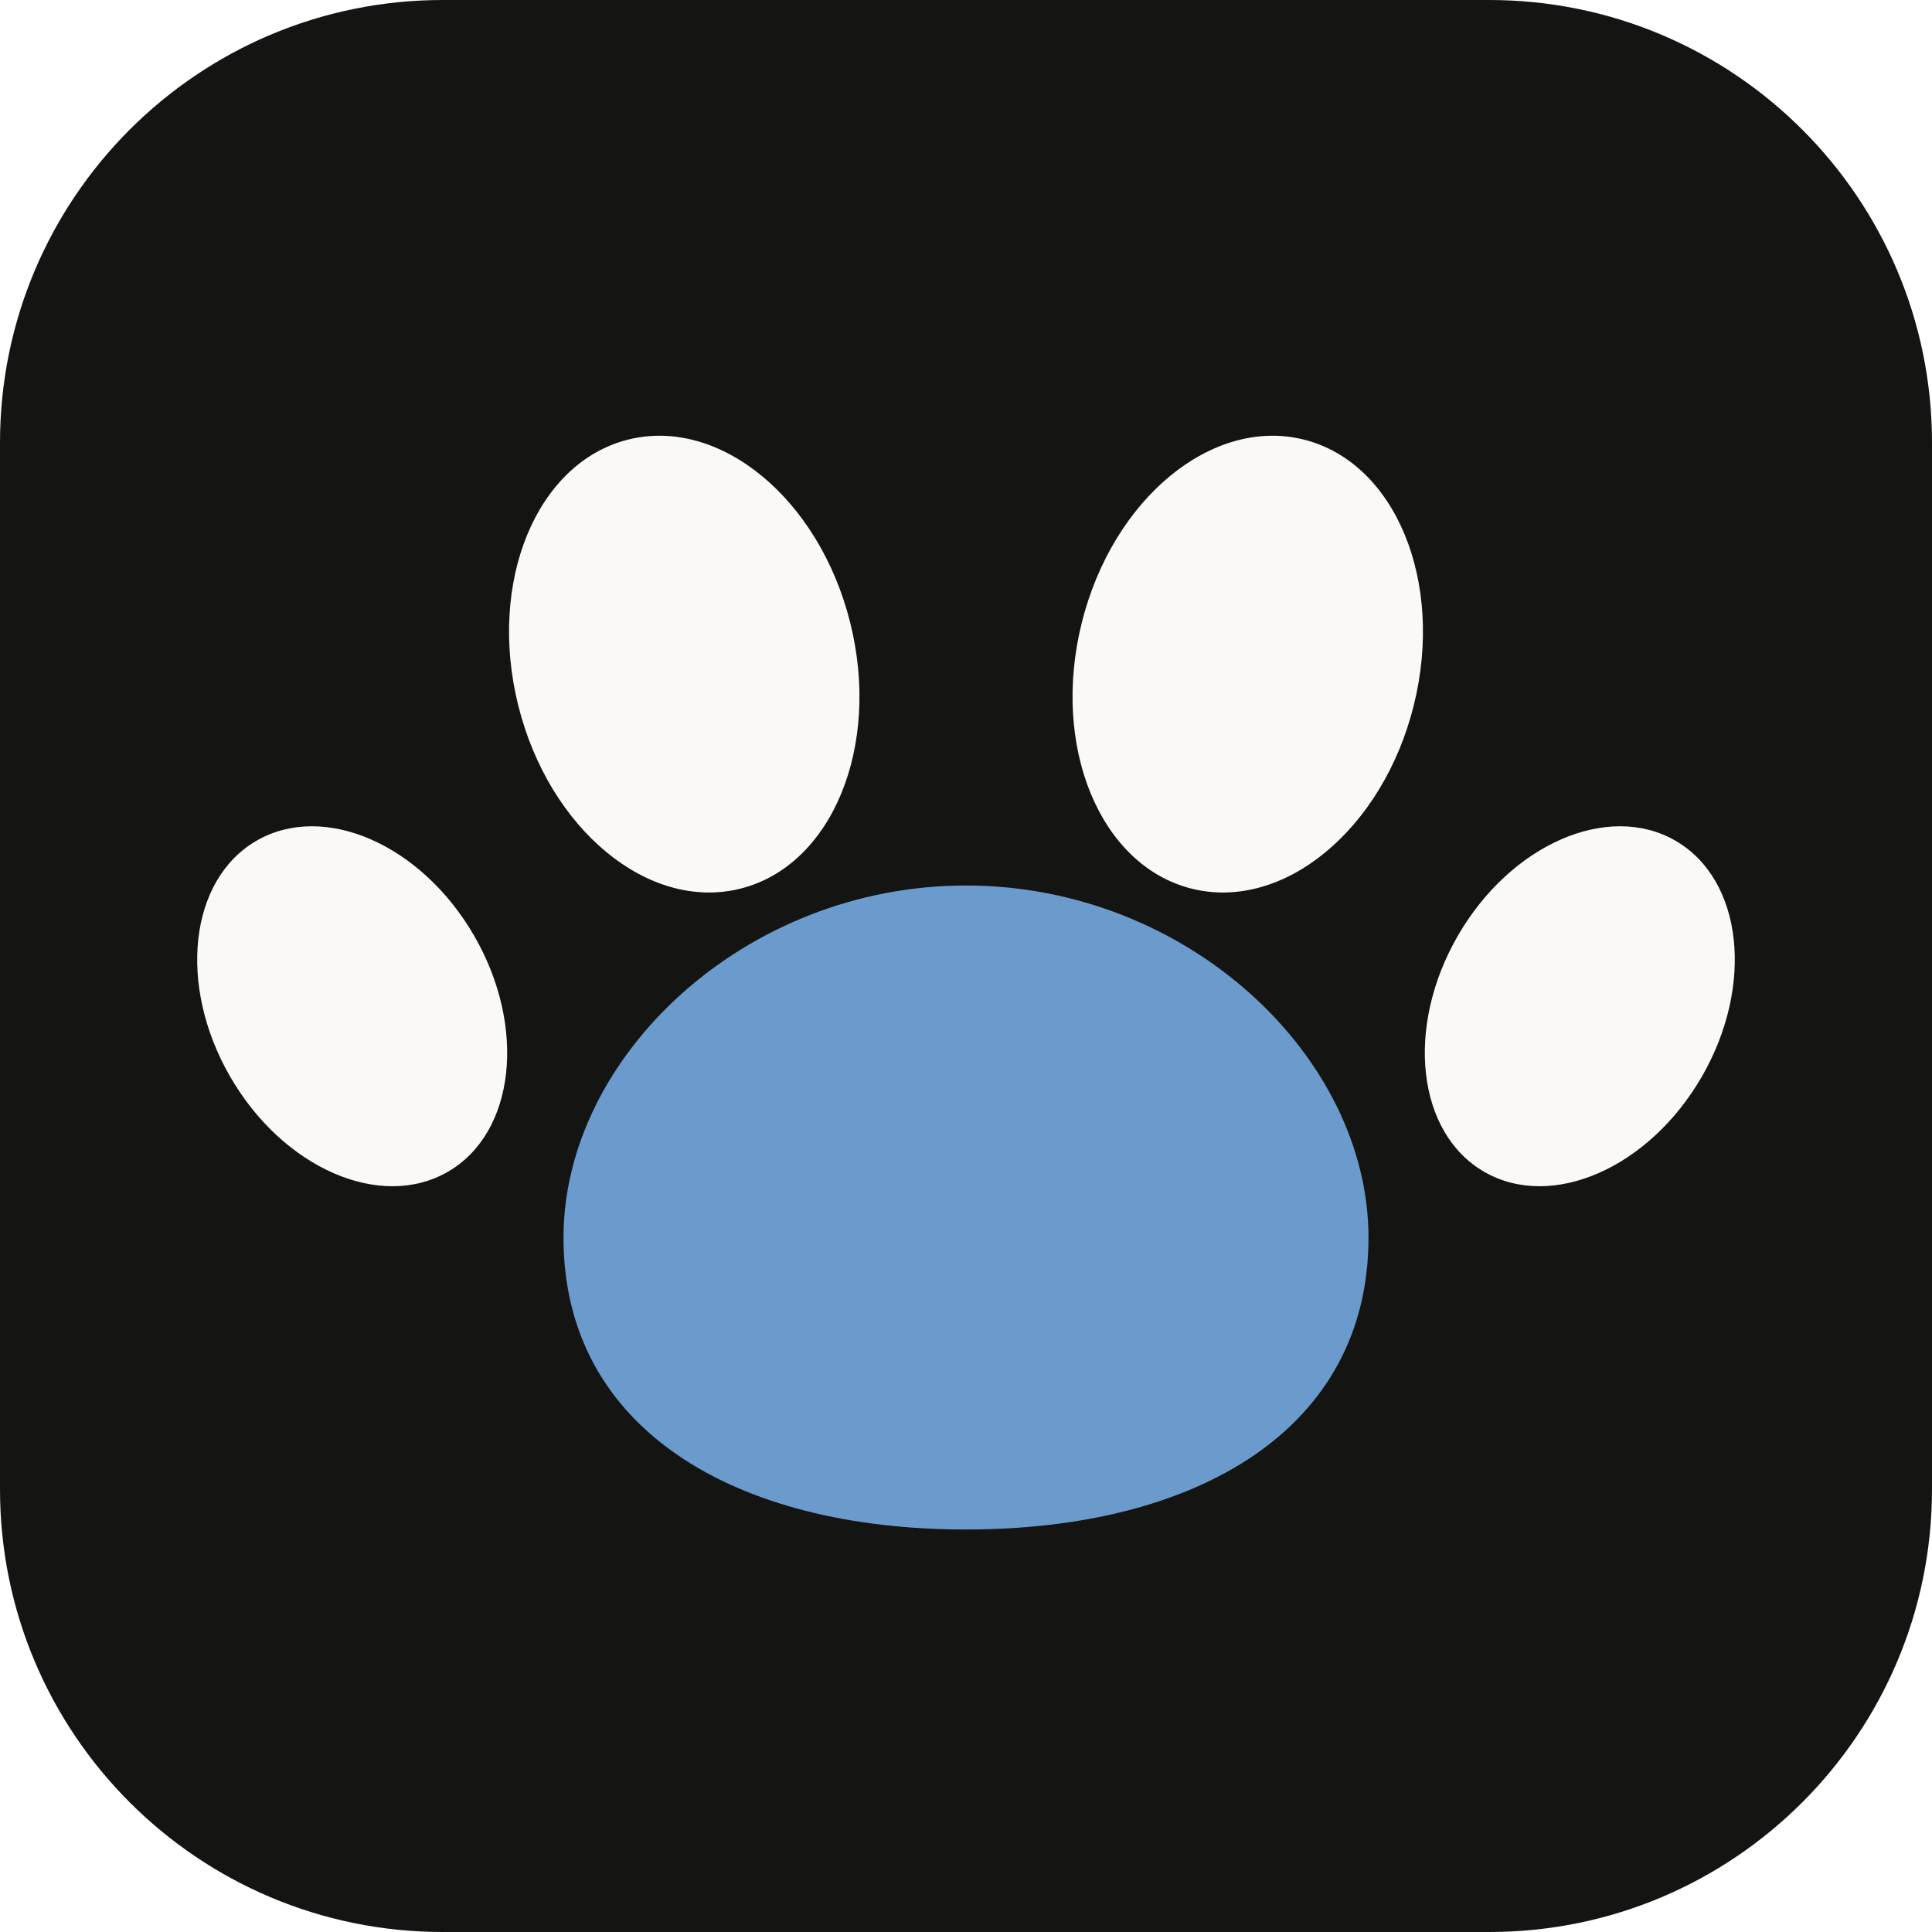
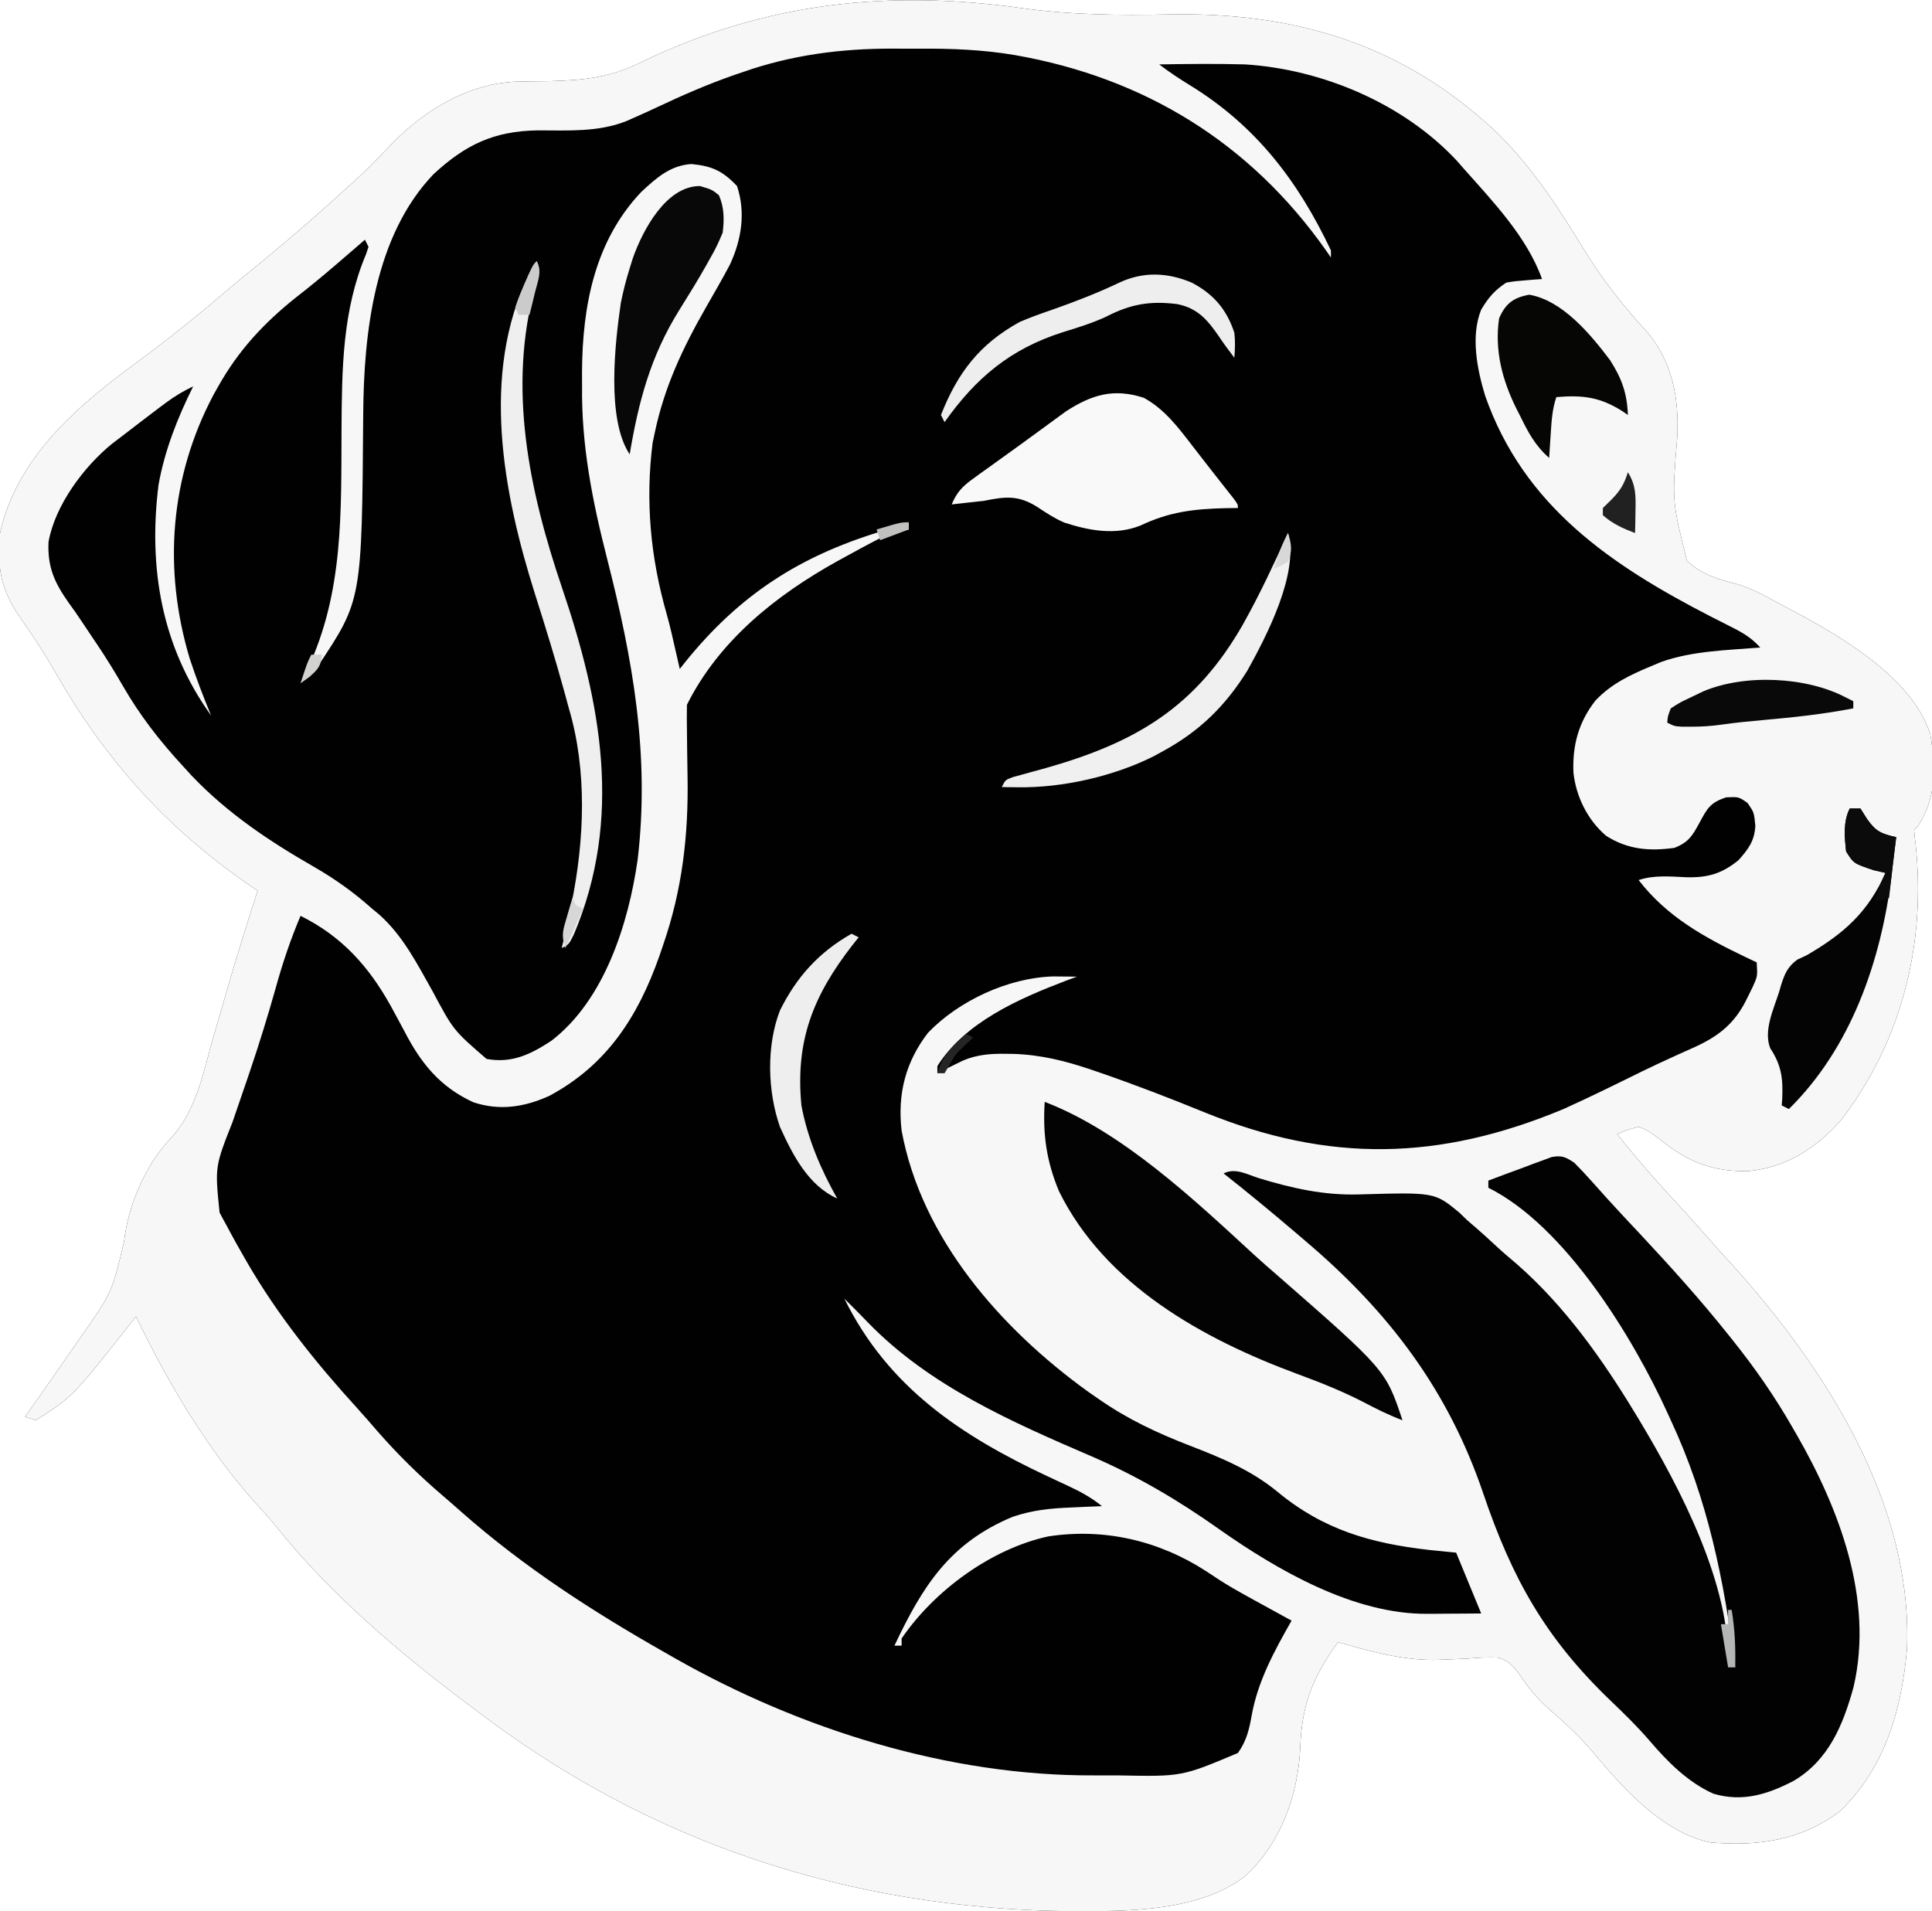
- <svg xmlns="http://www.w3.org/2000/svg" viewBox="0 0 96 96" role="img" aria-label="DOGS logo">
-   <rect width="96" height="96" rx="22" fill="#141413" />
-   <ellipse cx="34" cy="33" rx="8.5" ry="11.5" fill="#faf9f5" transform="rotate(-14 34 33)" />
-   <ellipse cx="62" cy="33" rx="8.5" ry="11.5" fill="#faf9f5" transform="rotate(14 62 33)" />
-   <ellipse cx="17.5" cy="50" rx="7" ry="9.5" fill="#faf9f5" transform="rotate(-30 17.5 50)" />
-   <ellipse cx="78.5" cy="50" rx="7" ry="9.5" fill="#faf9f5" transform="rotate(30 78.5 50)" />
-   <path d="M48 44c11 0 20 8.5 20 17.5C68 71 59.5 76 48 76s-20-5-20-14.5C28 52.5 37 44 48 44z" fill="#6a9bcc" />
+ <svg xmlns="http://www.w3.org/2000/svg" version="1.1" width="540" height="534">
+   <path d="M0 0 C13.766 1.903 27.352 2.025 41.231 1.74 C74.782 1.119 103.889 9.3 129.271 31.713 C129.931 32.289 130.591 32.865 131.271 33.459 C141.467 42.996 149.468 55.081 156.666 66.955 C161.719 75.221 167.573 82.844 174.146 89.963 C181.724 98.45 183.664 109.093 183.052 120.111 C181.602 137.77 181.602 137.77 185.77 154.44 C189.704 158.249 194.482 159.643 199.695 160.971 C204.051 162.226 207.874 164.42 211.834 166.588 C213.013 167.205 213.013 167.205 214.216 167.834 C228.148 175.187 248.716 186.93 253.787 202.943 C255.411 212.228 255.554 220.709 250.271 228.713 C249.941 229.043 249.611 229.373 249.271 229.713 C249.366 231.092 249.525 232.467 249.709 233.838 C252.643 261.462 245.827 288.821 228.759 310.908 C221.915 318.622 213.702 323.915 203.396 325.022 C193.28 325.447 185.815 322.449 178.06 316.08 C176.094 314.578 174.638 313.479 172.271 312.713 C169.062 313.504 169.062 313.504 166.271 314.713 C172.06 322.008 178.137 328.908 184.486 335.713 C187.251 338.679 189.931 341.709 192.58 344.779 C194.523 347.001 196.524 349.165 198.521 351.338 C224.598 380.332 248.976 418.202 247.271 458.713 C245.766 475.733 241.13 491.895 228.466 504.076 C217.52 512.238 205.467 513.845 192.271 512.713 C178.509 509.761 167.62 497.14 158.896 486.775 C155.339 482.583 151.289 478.972 147.152 475.364 C143.857 472.423 141.487 469.551 139.045 465.857 C137.056 463.241 136.03 461.922 132.837 461.042 C129.977 460.933 127.246 461.083 124.396 461.338 C122.347 461.433 120.298 461.516 118.248 461.588 C117.239 461.625 116.23 461.663 115.19 461.701 C106.034 461.738 96.995 459.299 88.271 456.713 C81.221 466.442 78.109 474.214 77.695 486.246 C77.126 499.398 72.216 512.98 62.42 522.029 C51.304 530.74 34.526 531.834 20.837 531.916 C20.051 531.923 19.264 531.93 18.454 531.937 C-42.399 532.359 -99.435 515.261 -148.729 478.713 C-149.764 477.95 -149.764 477.95 -150.82 477.171 C-171.602 461.765 -192.425 444.622 -208.596 424.338 C-210.482 422.017 -212.439 419.835 -214.479 417.65 C-228.19 402.256 -238.739 384.19 -247.729 365.713 C-248.202 366.319 -248.675 366.925 -249.163 367.549 C-265.405 388.13 -265.405 388.13 -275.729 394.713 C-276.719 394.383 -277.709 394.053 -278.729 393.713 C-278.187 392.953 -278.187 392.953 -277.634 392.178 C-273.28 386.059 -268.991 379.897 -264.729 373.713 C-264.132 372.854 -263.535 371.995 -262.92 371.11 C-254.457 358.998 -254.457 358.998 -251.061 344.83 C-250.001 334.879 -245.079 323.352 -238.123 316.02 C-230.882 308.278 -228.969 297.765 -226.166 287.838 C-225.625 285.968 -225.081 284.098 -224.536 282.229 C-223.727 279.455 -222.919 276.682 -222.12 273.905 C-219.49 264.788 -216.633 255.746 -213.729 246.713 C-214.66 246.069 -215.591 245.425 -216.55 244.761 C-239.359 228.929 -256.278 210.089 -270.063 185.973 C-273.282 180.364 -276.786 174.998 -280.507 169.709 C-285.651 162.253 -286.59 155.59 -285.729 146.713 C-281.034 125.674 -264.288 111.336 -247.779 99.221 C-239.202 92.912 -230.926 86.278 -222.838 79.357 C-220.046 76.972 -217.209 74.648 -214.354 72.338 C-205.013 64.721 -195.92 56.8 -187.041 48.65 C-186.508 48.162 -185.975 47.674 -185.426 47.172 C-182.785 44.724 -180.248 42.232 -177.815 39.576 C-168.425 29.413 -156.094 21.369 -141.871 20.548 C-138.594 20.472 -135.319 20.436 -132.041 20.4 C-122.05 20.136 -114.681 19.302 -105.729 14.713 C-71.58 -1.584 -37.371 -5.255 0 0 Z " fill="#010101" transform="translate(285.7289,2.287079)" />
+   <path d="M0 0 C13.766 1.903 27.352 2.025 41.231 1.74 C74.782 1.119 103.889 9.3 129.271 31.713 C129.931 32.289 130.591 32.865 131.271 33.459 C141.467 42.996 149.468 55.081 156.666 66.955 C161.719 75.221 167.573 82.844 174.146 89.963 C181.724 98.45 183.664 109.093 183.052 120.111 C181.602 137.77 181.602 137.77 185.77 154.44 C189.704 158.249 194.482 159.643 199.695 160.971 C204.051 162.226 207.874 164.42 211.834 166.588 C213.013 167.205 213.013 167.205 214.216 167.834 C228.148 175.187 248.716 186.93 253.787 202.943 C255.411 212.228 255.554 220.709 250.271 228.713 C249.941 229.043 249.611 229.373 249.271 229.713 C249.366 231.092 249.525 232.467 249.709 233.838 C252.643 261.462 245.827 288.821 228.759 310.908 C221.915 318.622 213.702 323.915 203.396 325.022 C193.28 325.447 185.815 322.449 178.06 316.08 C176.094 314.578 174.638 313.479 172.271 312.713 C169.062 313.504 169.062 313.504 166.271 314.713 C172.06 322.008 178.137 328.908 184.486 335.713 C187.251 338.679 189.931 341.709 192.58 344.779 C194.523 347.001 196.524 349.165 198.521 351.338 C224.598 380.332 248.976 418.202 247.271 458.713 C245.766 475.733 241.13 491.895 228.466 504.076 C217.52 512.238 205.467 513.845 192.271 512.713 C178.509 509.761 167.62 497.14 158.896 486.775 C155.339 482.583 151.289 478.972 147.152 475.364 C143.857 472.423 141.487 469.551 139.045 465.857 C137.056 463.241 136.03 461.922 132.837 461.042 C129.977 460.933 127.246 461.083 124.396 461.338 C122.347 461.433 120.298 461.516 118.248 461.588 C117.239 461.625 116.23 461.663 115.19 461.701 C106.034 461.738 96.995 459.299 88.271 456.713 C81.221 466.442 78.109 474.214 77.695 486.246 C77.126 499.398 72.216 512.98 62.42 522.029 C51.304 530.74 34.526 531.834 20.837 531.916 C20.051 531.923 19.264 531.93 18.454 531.937 C-42.399 532.359 -99.435 515.261 -148.729 478.713 C-149.764 477.95 -149.764 477.95 -150.82 477.171 C-171.602 461.765 -192.425 444.622 -208.596 424.338 C-210.482 422.017 -212.439 419.835 -214.479 417.65 C-228.19 402.256 -238.739 384.19 -247.729 365.713 C-248.202 366.319 -248.675 366.925 -249.163 367.549 C-265.405 388.13 -265.405 388.13 -275.729 394.713 C-276.719 394.383 -277.709 394.053 -278.729 393.713 C-278.187 392.953 -278.187 392.953 -277.634 392.178 C-273.28 386.059 -268.991 379.897 -264.729 373.713 C-264.132 372.854 -263.535 371.995 -262.92 371.11 C-254.457 358.998 -254.457 358.998 -251.061 344.83 C-250.001 334.879 -245.079 323.352 -238.123 316.02 C-230.882 308.278 -228.969 297.765 -226.166 287.838 C-225.625 285.968 -225.081 284.098 -224.536 282.229 C-223.727 279.455 -222.919 276.682 -222.12 273.905 C-219.49 264.788 -216.633 255.746 -213.729 246.713 C-214.66 246.069 -215.591 245.425 -216.55 244.761 C-239.359 228.929 -256.278 210.089 -270.063 185.973 C-273.282 180.364 -276.786 174.998 -280.507 169.709 C-285.651 162.253 -286.59 155.59 -285.729 146.713 C-281.034 125.674 -264.288 111.336 -247.779 99.221 C-239.202 92.912 -230.926 86.278 -222.838 79.357 C-220.046 76.972 -217.209 74.648 -214.354 72.338 C-205.013 64.721 -195.92 56.8 -187.041 48.65 C-186.508 48.162 -185.975 47.674 -185.426 47.172 C-182.785 44.724 -180.248 42.232 -177.815 39.576 C-168.425 29.413 -156.094 21.369 -141.871 20.548 C-138.594 20.472 -135.319 20.436 -132.041 20.4 C-122.05 20.136 -114.681 19.302 -105.729 14.713 C-71.58 -1.584 -37.371 -5.255 0 0 Z M-78.041 17.838 C-78.906 18.132 -79.771 18.426 -80.662 18.73 C-87.926 21.274 -94.937 24.317 -101.894 27.604 C-104.16 28.672 -106.436 29.706 -108.729 30.713 C-109.417 31.015 -110.104 31.318 -110.813 31.629 C-118.745 34.706 -127.038 34.148 -135.424 34.152 C-147.679 34.344 -155.622 38.144 -164.538 46.385 C-181.074 63.621 -184.072 90.88 -184.21 113.646 C-184.586 165.429 -184.586 165.429 -196.729 183.713 C-198.885 185.486 -198.885 185.486 -200.729 186.713 C-200.403 186.035 -200.077 185.357 -199.741 184.658 C-189.662 163.193 -190.398 140.945 -190.273 117.651 C-190.165 100.805 -190.05 84.497 -183.401 68.717 C-183.179 68.056 -182.957 67.394 -182.729 66.713 C-183.059 66.053 -183.389 65.393 -183.729 64.713 C-185.071 65.873 -185.071 65.873 -186.44 67.057 C-187.661 68.109 -188.882 69.161 -190.104 70.213 C-191.062 71.038 -191.062 71.038 -192.04 71.88 C-195.625 74.953 -199.249 77.942 -202.979 80.838 C-211.98 88.007 -219.085 95.659 -224.729 105.713 C-225.179 106.513 -225.629 107.314 -226.092 108.139 C-238.286 131.204 -240.158 156.816 -232.729 181.713 C-230.951 187.136 -228.911 192.441 -226.729 197.713 C-240.555 178.471 -244.333 156.537 -241.413 133.183 C-239.693 123.594 -236.074 114.403 -231.729 105.713 C-234.468 107.01 -236.875 108.442 -239.303 110.252 C-239.966 110.746 -240.629 111.239 -241.313 111.748 C-244.8 114.384 -248.27 117.04 -251.729 119.713 C-252.631 120.399 -253.534 121.084 -254.463 121.791 C-262.371 128.24 -270.374 139.016 -272.17 149.221 C-272.558 157.595 -269.548 162.103 -264.729 168.713 C-263.082 171.115 -261.468 173.539 -259.854 175.963 C-259.214 176.912 -259.214 176.912 -258.561 177.879 C-256.025 181.663 -253.653 185.502 -251.381 189.449 C-246.639 197.668 -241.156 204.744 -234.729 211.713 C-233.433 213.132 -233.433 213.132 -232.112 214.58 C-222.025 225.146 -210.351 232.923 -197.735 240.15 C-191.931 243.506 -186.736 247.24 -181.729 251.713 C-181.06 252.266 -180.391 252.819 -179.702 253.389 C-173.08 259.303 -169.195 267.042 -164.882 274.679 C-158.994 285.705 -158.994 285.705 -149.729 293.713 C-142.73 294.975 -137.583 292.519 -131.729 288.713 C-116.813 277.376 -110.048 255.858 -107.503 237.997 C-104.054 208.758 -108.86 181.946 -116.06 153.806 C-120.177 137.638 -123.262 122.148 -123.041 105.4 C-123.045 104.16 -123.048 102.919 -123.051 101.641 C-122.946 83.317 -119.527 65.067 -106.455 51.322 C-102.248 47.436 -98.435 43.964 -92.483 43.561 C-86.677 44.13 -83.774 45.465 -79.729 49.713 C-77.254 57.137 -78.485 64.743 -81.729 71.713 C-83.829 75.683 -86.082 79.567 -88.315 83.463 C-94.85 94.909 -100.015 105.743 -102.729 118.713 C-102.918 119.596 -103.108 120.479 -103.303 121.389 C-105.404 137.795 -103.901 153.644 -99.362 169.455 C-98.428 172.788 -97.673 176.148 -96.916 179.525 C-96.683 180.542 -96.45 181.56 -96.209 182.607 C-96.051 183.302 -95.892 183.997 -95.729 184.713 C-95.175 184.008 -94.62 183.303 -94.049 182.576 C-79.026 164.037 -62.398 153.256 -39.67 146.312 C-37.008 145.49 -34.368 144.605 -31.729 143.713 C-31.729 144.373 -31.729 145.033 -31.729 145.713 C-32.444 145.824 -33.16 145.935 -33.897 146.049 C-36.954 146.766 -39.278 147.86 -42.045 149.338 C-43.554 150.144 -43.554 150.144 -45.093 150.965 C-46.149 151.542 -47.204 152.119 -48.291 152.713 C-49.373 153.304 -50.455 153.895 -51.569 154.503 C-68.777 164.046 -84.741 176.737 -93.729 194.713 C-93.78 197.275 -93.771 199.809 -93.721 202.369 C-93.704 203.967 -93.687 205.564 -93.67 207.162 C-93.64 209.661 -93.605 212.159 -93.558 214.657 C-93.263 231.055 -95.017 246.391 -100.416 261.963 C-100.763 262.979 -101.11 263.994 -101.467 265.041 C-107.421 281.888 -116.115 295.433 -132.205 304.037 C-139.155 307.181 -146.046 308.26 -153.401 305.83 C-162.752 301.551 -168.112 294.878 -172.729 285.9 C-173.587 284.301 -174.449 282.703 -175.315 281.107 C-175.727 280.348 -176.139 279.588 -176.564 278.805 C-182.739 267.715 -190.321 259.359 -201.729 253.713 C-204.555 260.406 -206.802 267.088 -208.729 274.088 C-210.898 281.787 -213.251 289.392 -215.815 296.967 C-216.085 297.765 -216.355 298.564 -216.633 299.387 C-217.984 303.375 -219.349 307.359 -220.729 311.337 C-225.666 323.824 -225.666 323.824 -224.358 336.635 C-223.693 337.924 -223.003 339.2 -222.291 340.463 C-221.743 341.491 -221.743 341.491 -221.184 342.54 C-220.062 344.616 -218.905 346.667 -217.729 348.713 C-217.386 349.312 -217.043 349.912 -216.689 350.53 C-208.074 365.398 -197.399 378.705 -185.846 391.377 C-183.938 393.482 -182.078 395.619 -180.229 397.775 C-174.614 404.207 -168.538 410.181 -162.049 415.729 C-160.279 417.242 -158.527 418.778 -156.784 420.322 C-139.202 435.824 -120.063 448.174 -99.729 459.713 C-98.503 460.415 -98.503 460.415 -97.252 461.131 C-62.103 481.123 -20.464 494.195 20.124 493.974 C22.467 493.963 24.809 493.974 27.152 493.986 C44.605 494.315 44.605 494.315 60.271 487.713 C62.702 484.31 63.422 481.123 64.146 477.088 C65.892 467.49 70.504 459.11 75.271 450.713 C74.783 450.447 74.296 450.18 73.793 449.906 C57.713 441.106 57.713 441.106 51.396 436.9 C38.143 428.322 22.914 424.777 7.236 427.178 C-8.599 430.631 -24.542 442.243 -33.729 455.713 C-33.729 456.373 -33.729 457.033 -33.729 457.713 C-34.389 457.713 -35.049 457.713 -35.729 457.713 C-27.897 441.134 -20.294 429.025 -2.729 421.713 C2.804 419.819 7.923 419.312 13.709 419.088 C14.536 419.049 15.362 419.011 16.214 418.971 C18.233 418.877 20.252 418.794 22.271 418.713 C19.188 416.22 16.061 414.553 12.466 412.893 C11.332 412.362 10.198 411.831 9.029 411.285 C8.435 411.008 7.841 410.731 7.229 410.446 C-17.062 399.076 -37.488 385.532 -49.729 360.713 C-49.048 361.394 -48.368 362.074 -47.666 362.775 C-47.205 363.234 -46.743 363.693 -46.268 364.166 C-45.231 365.208 -44.206 366.26 -43.19 367.322 C-25.995 385.088 -2.963 395.18 19.426 404.817 C32.146 410.308 43.729 417.142 55.021 425.15 C71.283 436.58 92.596 448.943 113.134 448.811 C114.021 448.807 114.907 448.804 115.82 448.801 C116.732 448.792 117.644 448.784 118.584 448.775 C119.515 448.771 120.446 448.766 121.406 448.762 C123.694 448.75 125.983 448.732 128.271 448.713 C125.961 443.103 123.651 437.493 121.271 431.713 C118.796 431.465 116.321 431.218 113.771 430.963 C97.477 429.104 84.173 425.361 71.271 414.65 C63.955 408.638 55.714 405.244 46.954 401.854 C37.684 398.26 29.463 394.432 21.271 388.713 C20.281 388.026 19.291 387.339 18.271 386.631 C-5.997 369.094 -28.206 343.879 -33.729 313.713 C-34.91 303.547 -32.631 294.519 -26.319 286.365 C-17.692 277.399 -3.851 270.997 8.661 270.646 C9.446 270.654 10.232 270.662 11.041 270.67 C11.837 270.676 12.633 270.682 13.454 270.689 C14.054 270.697 14.653 270.705 15.271 270.713 C14.218 271.102 13.165 271.492 12.08 271.893 C-0.914 276.864 -15.994 283.433 -23.729 295.713 C-23.729 296.373 -23.729 297.033 -23.729 297.713 C-22.955 297.311 -22.955 297.311 -22.166 296.9 C-21.362 296.509 -20.558 296.117 -19.729 295.713 C-18.689 295.202 -17.648 294.692 -16.577 294.166 C-12.67 292.511 -8.939 292.213 -4.729 292.275 C-3.985 292.284 -3.241 292.293 -2.474 292.303 C5.138 292.536 12.08 294.257 19.271 296.713 C20.455 297.116 20.455 297.116 21.663 297.526 C31.551 300.936 41.285 304.694 50.969 308.642 C85.775 322.832 116.637 322.174 151.271 307.713 C158.712 304.361 166.024 300.74 173.345 297.135 C176.025 295.832 178.719 294.573 181.431 293.338 C182.591 292.808 182.591 292.808 183.775 292.267 C185.17 291.634 186.569 291.006 187.971 290.387 C194.875 287.228 199.318 283.615 202.646 276.65 C203.149 275.628 203.652 274.606 204.17 273.553 C205.512 270.599 205.512 270.599 205.271 266.713 C204.244 266.228 203.216 265.744 202.158 265.244 C190.659 259.723 180.198 253.996 172.271 243.713 C176.708 242.234 181.218 242.744 185.847 242.928 C191.658 243.04 195.549 241.926 200.17 238.17 C202.945 235.078 204.675 232.766 204.896 228.525 C204.525 224.769 204.525 224.769 202.709 222.15 C200.24 220.433 200.24 220.433 196.771 220.588 C192.3 222.025 191.463 223.642 189.271 227.713 C187.262 231.395 186.193 233.175 182.271 234.713 C175.252 235.678 169.206 235.19 163.177 231.334 C158.016 226.944 154.767 220.369 154.052 213.658 C153.736 206.036 155.49 199.579 160.209 193.525 C164.737 188.73 170.246 186.206 176.271 183.713 C177.406 183.235 177.406 183.235 178.564 182.748 C187.331 179.629 197.063 179.459 206.271 178.713 C203.94 176.115 201.581 174.678 198.474 173.111 C197.522 172.626 196.571 172.14 195.59 171.64 C194.577 171.128 193.565 170.616 192.521 170.088 C164.456 155.648 140.154 139.152 129.365 108.307 C127.117 100.92 125.276 91.611 128.283 84.229 C130.34 80.843 131.934 78.938 135.271 76.713 C137.752 76.299 137.752 76.299 140.459 76.088 C141.81 75.976 141.81 75.976 143.189 75.861 C143.876 75.812 144.563 75.763 145.271 75.713 C141.115 63.999 131.422 53.891 123.271 44.713 C122.399 43.713 122.399 43.713 121.509 42.693 C106.611 26.669 83.895 17.075 62.271 15.713 C54.273 15.494 46.271 15.585 38.271 15.713 C41.087 17.864 43.964 19.773 46.991 21.616 C65.357 32.929 77.109 48.35 86.271 67.713 C86.271 68.373 86.271 69.033 86.271 69.713 C85.596 68.731 85.596 68.731 84.908 67.729 C63.691 37.626 34.171 19.466 -2.049 13.111 C-10.987 11.595 -19.764 11.252 -28.816 11.322 C-31.294 11.338 -33.772 11.322 -36.25 11.303 C-50.631 11.282 -64.406 13.06 -78.041 17.838 Z " fill="#F7F7F7" transform="translate(285.7289,2.287079)" />
+   <path d="M0 0 C1.682 1.674 3.299 3.413 4.875 5.188 C5.848 6.273 6.822 7.358 7.797 8.441 C8.313 9.018 8.829 9.594 9.361 10.188 C12.241 13.372 15.187 16.494 18.125 19.625 C26.737 28.838 35.134 38.134 43 48 C43.409 48.509 43.818 49.019 44.239 49.543 C50.472 57.333 56.041 65.324 61 74 C61.365 74.629 61.73 75.257 62.105 75.905 C74.117 96.786 83.745 122.108 78.09 146.496 C75.164 157.164 71.131 167.014 61.285 172.816 C54.048 176.565 47.049 178.791 38.902 176.379 C31.685 173.151 25.983 167.354 20.926 161.414 C17.567 157.529 13.943 153.992 10.232 150.444 C-8.061 132.91 -17.356 116.256 -25.441 92.41 C-35.22 63.59 -51.821 41.659 -75 22 C-76.003 21.143 -77.006 20.286 -78.039 19.402 C-84.597 13.812 -91.23 8.333 -98 3 C-94.704 1.352 -91.53 3.241 -88.188 4.312 C-78.728 7.175 -69.988 9.16 -60.023 8.867 C-39.05 8.26 -39.05 8.26 -32.203 13.871 C-31.476 14.574 -30.749 15.276 -30 16 C-29.149 16.733 -28.298 17.467 -27.422 18.223 C-25.699 19.726 -24.002 21.258 -22.332 22.82 C-20.271 24.746 -18.161 26.565 -16 28.375 C-2.651 40.062 7.859 54.901 17 70 C17.375 70.617 17.75 71.234 18.137 71.87 C29.608 90.946 43.947 118.263 43 141 C43.66 141 44.32 141 45 141 C41.883 116.774 37.373 94.208 27 72 C26.683 71.303 26.366 70.607 26.04 69.889 C16.396 48.793 -2.484 17.758 -24 7 C-24 6.34 -24 5.68 -24 5 C-20.759 3.767 -17.506 2.568 -14.25 1.375 C-13.33 1.024 -12.409 0.674 -11.461 0.312 C-10.127 -0.171 -10.127 -0.171 -8.766 -0.664 C-7.54 -1.12 -7.54 -1.12 -6.29 -1.584 C-3.432 -2.103 -2.389 -1.587 0 0 Z " fill="#020202" transform="translate(440,325)" />
+   <path d="M0 0 C21.619 8.28 41.801 27.348 58.629 42.84 C60.625 44.659 62.651 46.427 64.695 48.191 C95.317 74.952 95.317 74.952 100 89 C96.169 87.549 92.622 85.784 89 83.875 C83.032 80.803 76.92 78.38 70.625 76.062 C44.242 66.299 16.939 51.189 4 25 C0.499 16.627 -0.586 9.033 0 0 Z " fill="#030303" transform="translate(292,308)" />
+   <path d="M0 0 C5.874 3.214 9.666 8.346 13.688 13.562 C14.164 14.175 14.64 14.788 15.13 15.419 C16.082 16.644 17.033 17.87 17.982 19.097 C19.174 20.634 20.378 22.164 21.582 23.691 C22.215 24.494 22.848 25.298 23.5 26.125 C24.05 26.822 24.601 27.52 25.168 28.238 C26.312 29.812 26.312 29.812 26.312 30.812 C24.572 30.834 24.572 30.834 22.797 30.855 C13.942 31.084 7.148 31.866 -0.957 35.723 C-7.917 38.501 -15.283 37.141 -22.223 34.883 C-24.942 33.702 -27.227 32.213 -29.688 30.562 C-35.049 27.165 -38.655 27.593 -44.688 28.812 C-46.394 29.015 -48.102 29.204 -49.812 29.375 C-51.091 29.519 -52.37 29.664 -53.688 29.812 C-52.284 26.472 -50.754 24.819 -47.828 22.711 C-46.659 21.859 -46.659 21.859 -45.466 20.99 C-44.631 20.395 -43.797 19.8 -42.938 19.188 C-42.085 18.572 -41.233 17.956 -40.354 17.321 C-38.623 16.071 -36.889 14.825 -35.152 13.583 C-32.944 11.996 -30.75 10.393 -28.562 8.777 C-27.354 7.893 -26.146 7.009 -24.938 6.125 C-23.367 4.975 -23.367 4.975 -21.766 3.801 C-14.456 -0.921 -8.393 -2.703 0 0 Z " fill="#F9F9F9" transform="translate(319.6875,111.1875)" />
+   <path d="M0 0 C0.99 0 1.98 0 3 0 C3.897 1.423 3.897 1.423 4.812 2.875 C7.322 6.461 8.823 7.051 13 8 C12.786 9.818 12.566 11.635 12.328 13.449 C12.108 15.157 11.911 16.869 11.734 18.582 C8.779 42.579 0.425 66.845 -17 84 C-17.66 83.67 -18.32 83.34 -19 83 C-18.93 82.056 -18.93 82.056 -18.859 81.094 C-18.62 75.418 -19.079 71.768 -22.223 66.984 C-24.142 62.086 -21.281 56.119 -19.75 51.312 C-19.558 50.649 -19.366 49.986 -19.168 49.303 C-18.149 46.122 -17.363 44.273 -14.664 42.242 C-13.785 41.832 -12.906 41.422 -12 41 C-1.62 34.952 5.069 29.045 10 18 C8.928 17.753 7.855 17.505 6.75 17.25 C1.105 15.368 1.105 15.368 -1 12 C-1.458 7.958 -1.851 3.702 0 0 Z " fill="#040404" transform="translate(517,226)" />
+   <path d="M0 0 C1.343 2.686 0.468 4.128 -0.336 6.898 C-8.232 35.309 -2.09 64.241 7.11 91.355 C18.028 123.545 24.106 155.753 10.402 188.184 C9 191 9 191 7 192 C7.268 190.886 7.536 189.773 7.812 188.625 C8.215 186.751 8.61 184.876 9 183 C9.264 181.782 9.529 180.564 9.801 179.309 C13.355 161.636 14.15 142.399 9 125 C8.591 123.506 8.185 122.011 7.781 120.516 C5.242 111.273 2.42 102.129 -0.484 92.995 C-9.327 65.016 -15.736 31.653 -2.25 3.875 C-1.521 2.571 -0.781 1.273 0 0 Z " fill="#EFEFEF" transform="translate(150,73)" />
+   <path d="M0 0 C3.375 1 3.375 1 5.312 2.562 C6.823 6.028 6.81 9.304 6.375 13 C5.31 15.615 4.283 17.786 2.875 20.188 C2.516 20.83 2.157 21.473 1.788 22.136 C-0.626 26.416 -3.206 30.585 -5.812 34.75 C-13.775 47.537 -17.157 60.252 -19.625 75 C-26.18 65.168 -23.742 43.906 -22.094 32.613 C-21.429 29.331 -20.634 26.192 -19.625 23 C-19.347 22.095 -19.068 21.19 -18.781 20.258 C-15.953 12.237 -9.432 0 0 0 Z " fill="#080808" transform="translate(195.625,52)" />
+   <path d="M0 0 C9.31 1.633 17.066 10.992 22.57 18.285 C25.856 23.42 27.337 27.531 27.562 33.625 C27.04 33.264 26.518 32.903 25.98 32.531 C19.722 28.585 14.873 28.01 7.562 28.625 C6.407 32.092 6.234 35.166 6 38.812 C5.916 40.085 5.832 41.357 5.746 42.668 C5.686 43.644 5.625 44.62 5.562 45.625 C1.655 42.226 -0.328 38.446 -2.562 33.875 C-2.909 33.197 -3.256 32.519 -3.613 31.82 C-7.558 23.871 -9.741 15.543 -8.438 6.625 C-6.668 2.509 -4.479 0.814 0 0 Z " fill="#060605" transform="translate(427.4375,82.375)" />
+   <path d="M0 0 C3.157 11.175 -5.879 28.568 -11.312 38.375 C-17.49 48.338 -24.708 55.394 -35 61 C-35.84 61.461 -36.681 61.923 -37.547 62.398 C-48.728 67.989 -62.946 71.234 -75.438 71.062 C-76.302 71.053 -77.167 71.044 -78.059 71.035 C-78.699 71.024 -79.34 71.012 -80 71 C-79 69 -79 69 -76.874 68.21 C-75.95 67.959 -75.026 67.708 -74.074 67.449 C-72.546 67.024 -72.546 67.024 -70.987 66.59 C-69.898 66.292 -68.809 65.994 -67.688 65.688 C-42.43 58.535 -25.729 48.623 -12.5 25.375 C-7.894 17.127 -3.905 8.597 0 0 Z " fill="#F1F0F0" transform="translate(360,149)" />
+   <path d="M0 0 C6.075 3.185 9.734 7.53 11.848 13.969 C12.134 16.418 12.054 18.493 11.848 20.969 C10.341 18.987 8.871 17.004 7.488 14.934 C4.345 10.351 1.511 7.064 -4.152 5.969 C-11.756 5.01 -17.211 5.996 -23.973 9.484 C-27.934 11.333 -31.983 12.554 -36.152 13.844 C-50.777 18.518 -60.362 26.572 -69.152 38.969 C-69.482 38.309 -69.812 37.649 -70.152 36.969 C-65.501 25.171 -59.367 17.13 -48.152 10.969 C-45.099 9.643 -41.988 8.546 -38.84 7.469 C-32.476 5.214 -26.283 2.828 -20.184 -0.086 C-13.539 -3.178 -6.678 -2.868 0 0 Z " fill="#EEEEEE" transform="translate(333.1523,79.03125)" />
+   <path d="M0 0 C0.66 0.33 1.32 0.66 2 1 C1.42 1.727 0.84 2.454 0.242 3.203 C-10.738 17.337 -15.737 29.948 -14 48 C-12.301 57.177 -8.573 65.905 -4 74 C-12.132 70.353 -16.443 61.801 -20 54 C-23.49 44.031 -23.825 31.354 -20 21.438 C-15.309 12.016 -9.136 5.202 0 0 Z " fill="#EFEEEE" transform="translate(238,261)" />
+   <path d="M0 0 C0.66 0.33 1.32 0.66 2 1 C2 1.66 2 2.32 2 3 C-6.469 4.648 -14.937 5.543 -23.524 6.302 C-27.306 6.638 -31.046 7.007 -34.805 7.551 C-37.688 7.956 -40.406 8.134 -43.312 8.125 C-44.154 8.128 -44.996 8.13 -45.863 8.133 C-48 8 -48 8 -50 7 C-49.863 5.199 -49.863 5.199 -49 3 C-46.418 1.332 -46.418 1.332 -43.188 -0.188 C-42.129 -0.697 -41.071 -1.206 -39.98 -1.73 C-28.369 -6.676 -11.037 -5.872 0 0 Z " fill="#090909" transform="translate(516,195)" />
+   <path d="M0 0 C0.99 0 1.98 0 3 0 C3.598 0.949 4.196 1.897 4.812 2.875 C7.322 6.461 8.823 7.051 13 8 C12.856 9.134 12.711 10.269 12.562 11.438 C11.997 15.954 11.492 20.475 11 25 C9.68 25.33 8.36 25.66 7 26 C8.875 20.25 8.875 20.25 10 18 C8.928 17.753 7.855 17.505 6.75 17.25 C1.105 15.368 1.105 15.368 -1 12 C-1.458 7.958 -1.851 3.702 0 0 Z " fill="#0B0B0B" transform="translate(517,226)" />
+   <path d="M0 0 C2.26 3.595 2.209 6.566 2.125 10.75 C2.107 11.92 2.089 13.091 2.07 14.297 C2.036 15.635 2.036 15.635 2 17 C-1.421 15.684 -4.237 14.456 -7 12 C-7 11.34 -7 10.68 -7 10 C-6.216 9.237 -5.433 8.474 -4.625 7.688 C-2.099 5.102 -1.066 3.392 0 0 Z " fill="#212121" transform="translate(455,132)" />
+   <path d="M0 0 C1.538 3.075 0.366 5.347 -0.438 8.625 C-0.725 9.814 -1.012 11.002 -1.309 12.227 C-1.651 13.599 -1.651 13.599 -2 15 C-2.99 15 -3.98 15 -5 15 C-5.33 14.34 -5.66 13.68 -6 13 C-5.039 10.215 -5.039 10.215 -3.625 6.938 C-3.164 5.853 -2.702 4.769 -2.227 3.652 C-1 1 -1 1 0 0 Z " fill="#CCCBCC" transform="translate(150,73)" />
+   <path d="M0 0 C0.33 0 0.66 0 1 0 C1.917 5.385 2.111 10.542 2 16 C1.34 16 0.68 16 0 16 C-0.66 12.04 -1.32 8.08 -2 4 C-1.34 4 -0.68 4 0 4 C0 2.68 0 1.36 0 0 Z " fill="#B4B5B5" transform="translate(483,450)" />
+   <path d="M0 0 C0.33 0.66 0.66 1.32 1 2 C1.66 2.33 2.32 2.66 3 3 C1.35 6.63 -0.3 10.26 -2 14 C-3.211 10.368 -2.628 8.935 -1.562 5.312 C-1.275 4.319 -0.988 3.325 -0.691 2.301 C-0.463 1.542 -0.235 0.782 0 0 Z " fill="#D7D7D7" transform="translate(160,251)" />
+   <path d="M0 0 C0.66 0.33 1.32 0.66 2 1 C0.855 2.083 0.855 2.083 -0.312 3.188 C-3.044 5.839 -3.044 5.839 -4.688 8.812 C-5.121 9.534 -5.554 10.256 -6 11 C-6.66 11 -7.32 11 -8 11 C-6.527 5.991 -3.725 3.482 0 0 Z " fill="#252525" transform="translate(270,289)" />
+   <path d="M0 0 C0.99 0 1.98 0 3 0 C2.651 3.255 1.979 4.019 -0.562 6.25 C-1.367 6.827 -2.171 7.405 -3 8 C-1.125 2.25 -1.125 2.25 0 0 Z " fill="#D2D2D1" transform="translate(87,183)" />
+   <path d="M0 0 C0.967 3.009 1.277 5.054 0 8 C-2.062 9.25 -2.062 9.25 -4 10 C-2.891 6.513 -1.737 3.225 0 0 Z " fill="#D9D8D9" transform="translate(360,149)" />
+   <path d="M0 0 C0 0.66 0 1.32 0 2 C-2.64 2.99 -5.28 3.98 -8 5 C-8.33 4.01 -8.66 3.02 -9 2 C-2.25 0 -2.25 0 0 0 Z " fill="#C1C1C0" transform="translate(254,146)" />
</svg>
